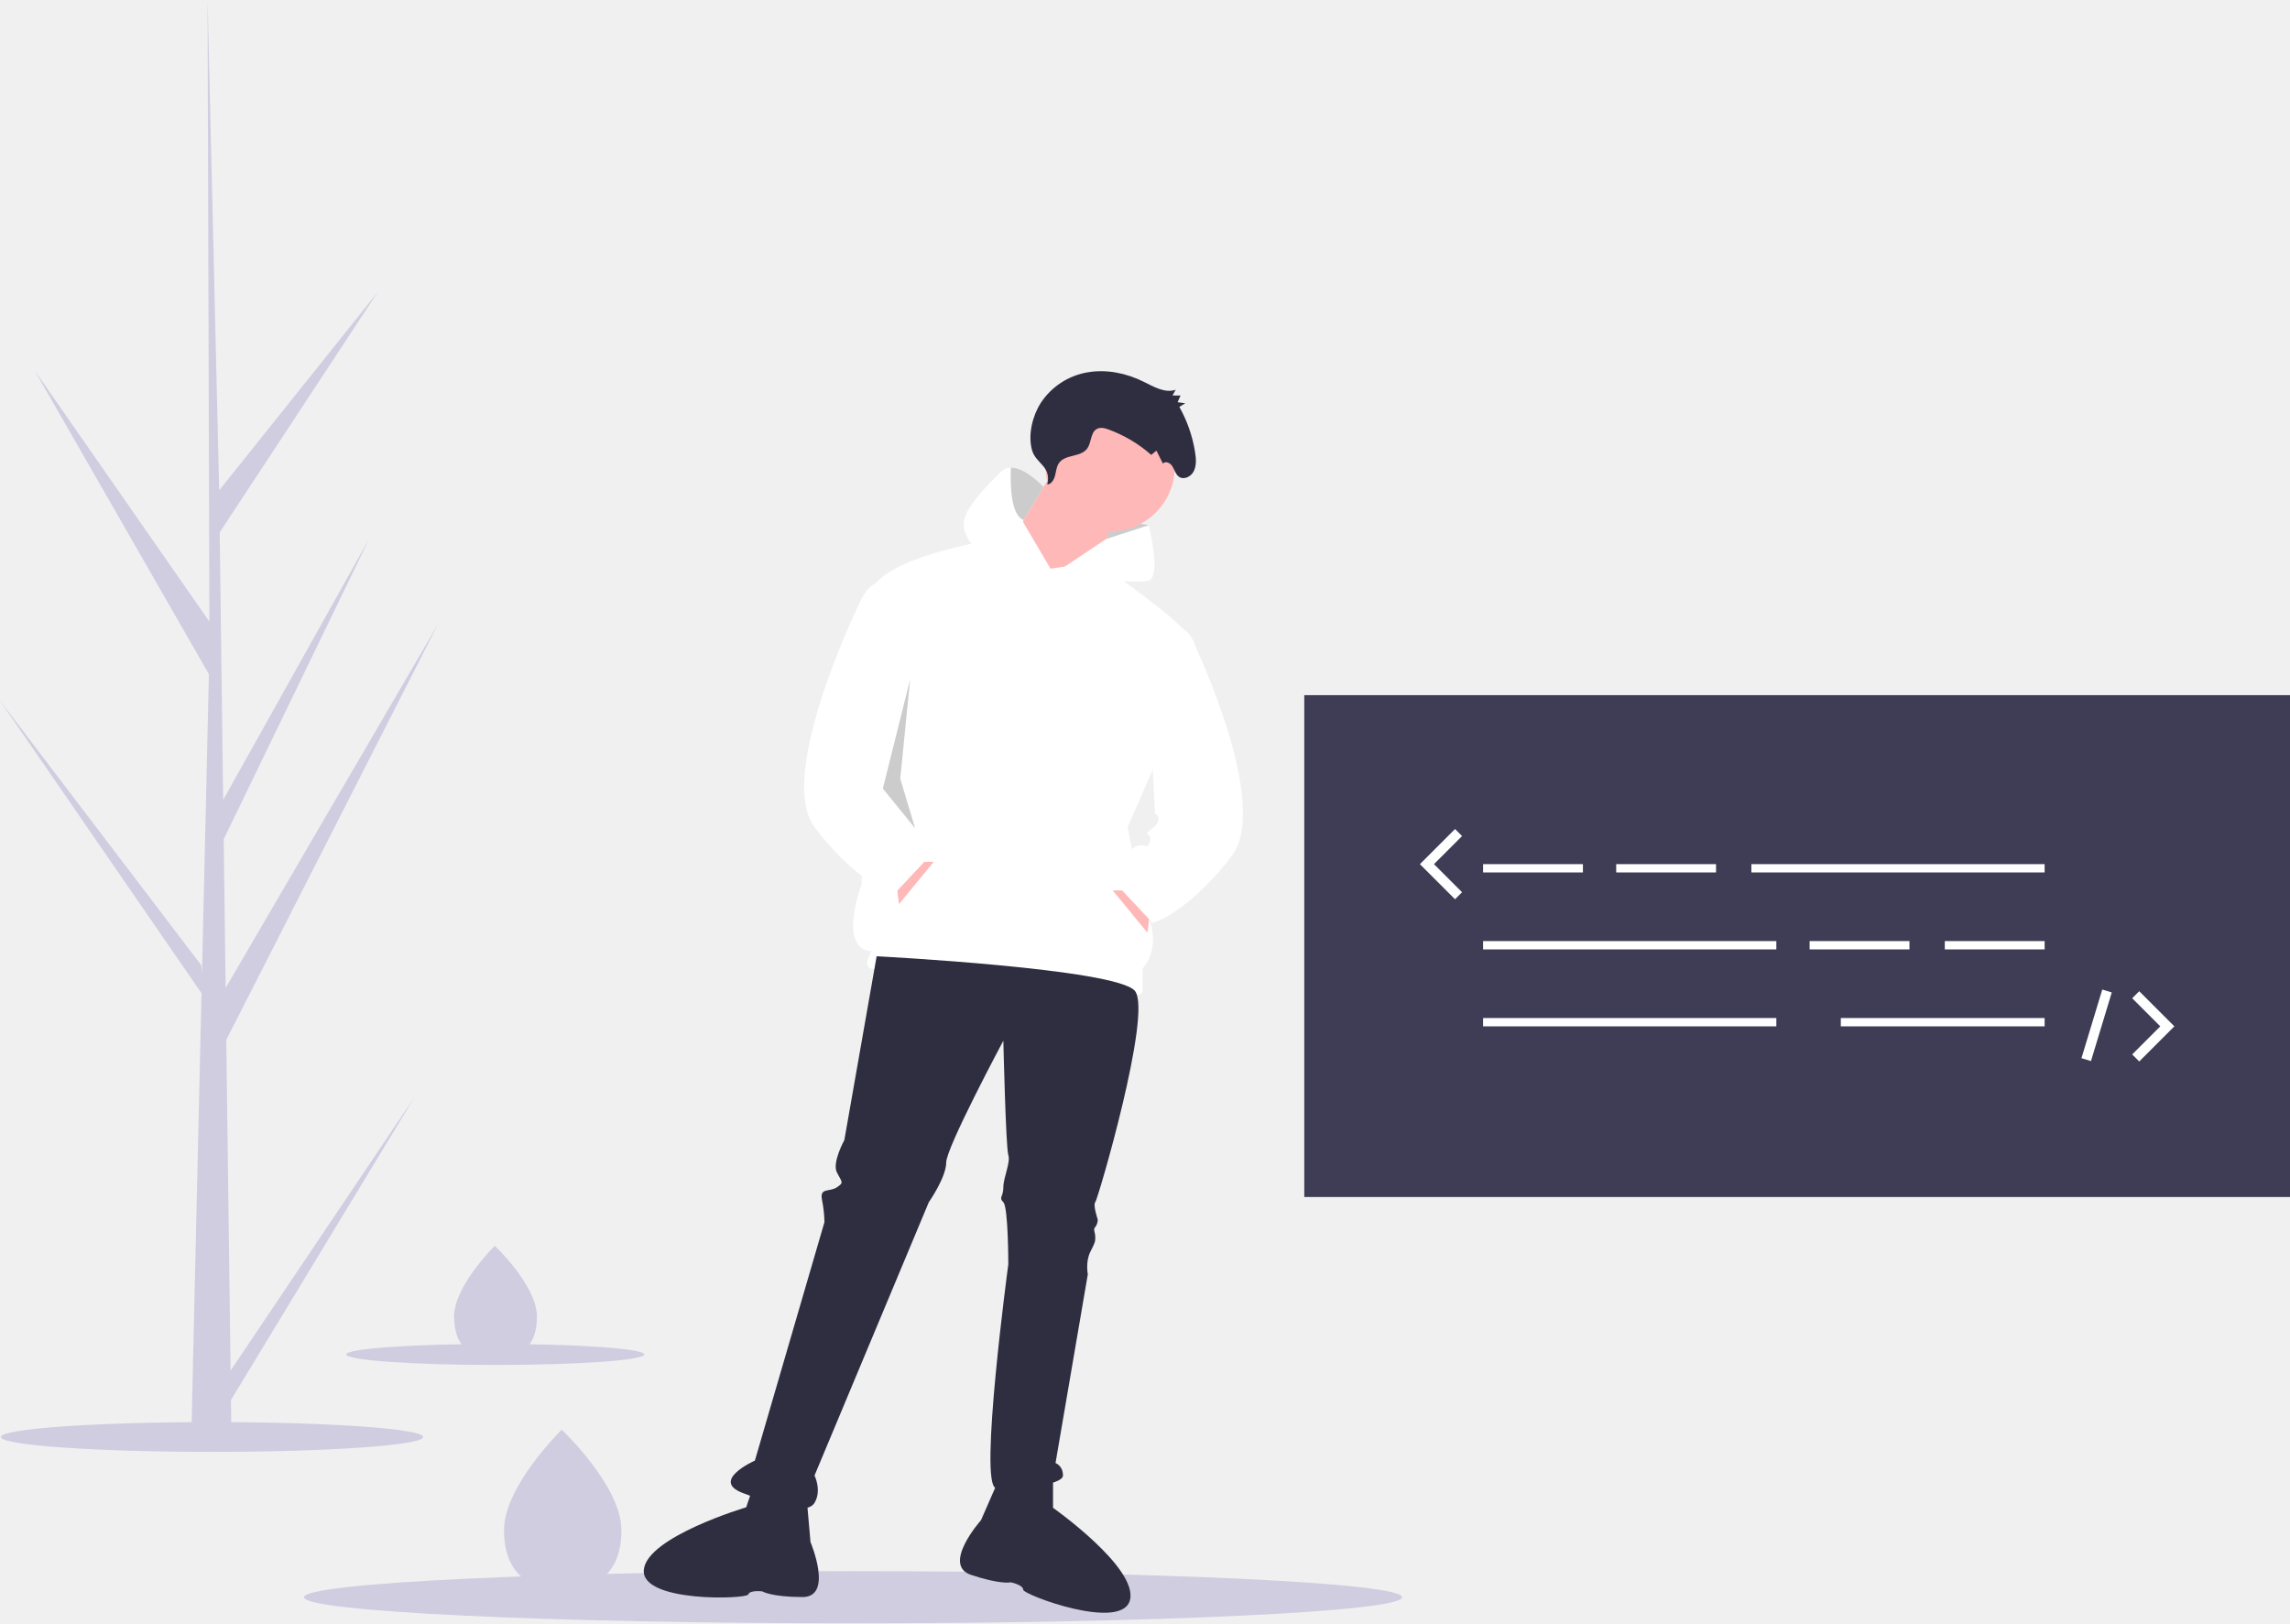
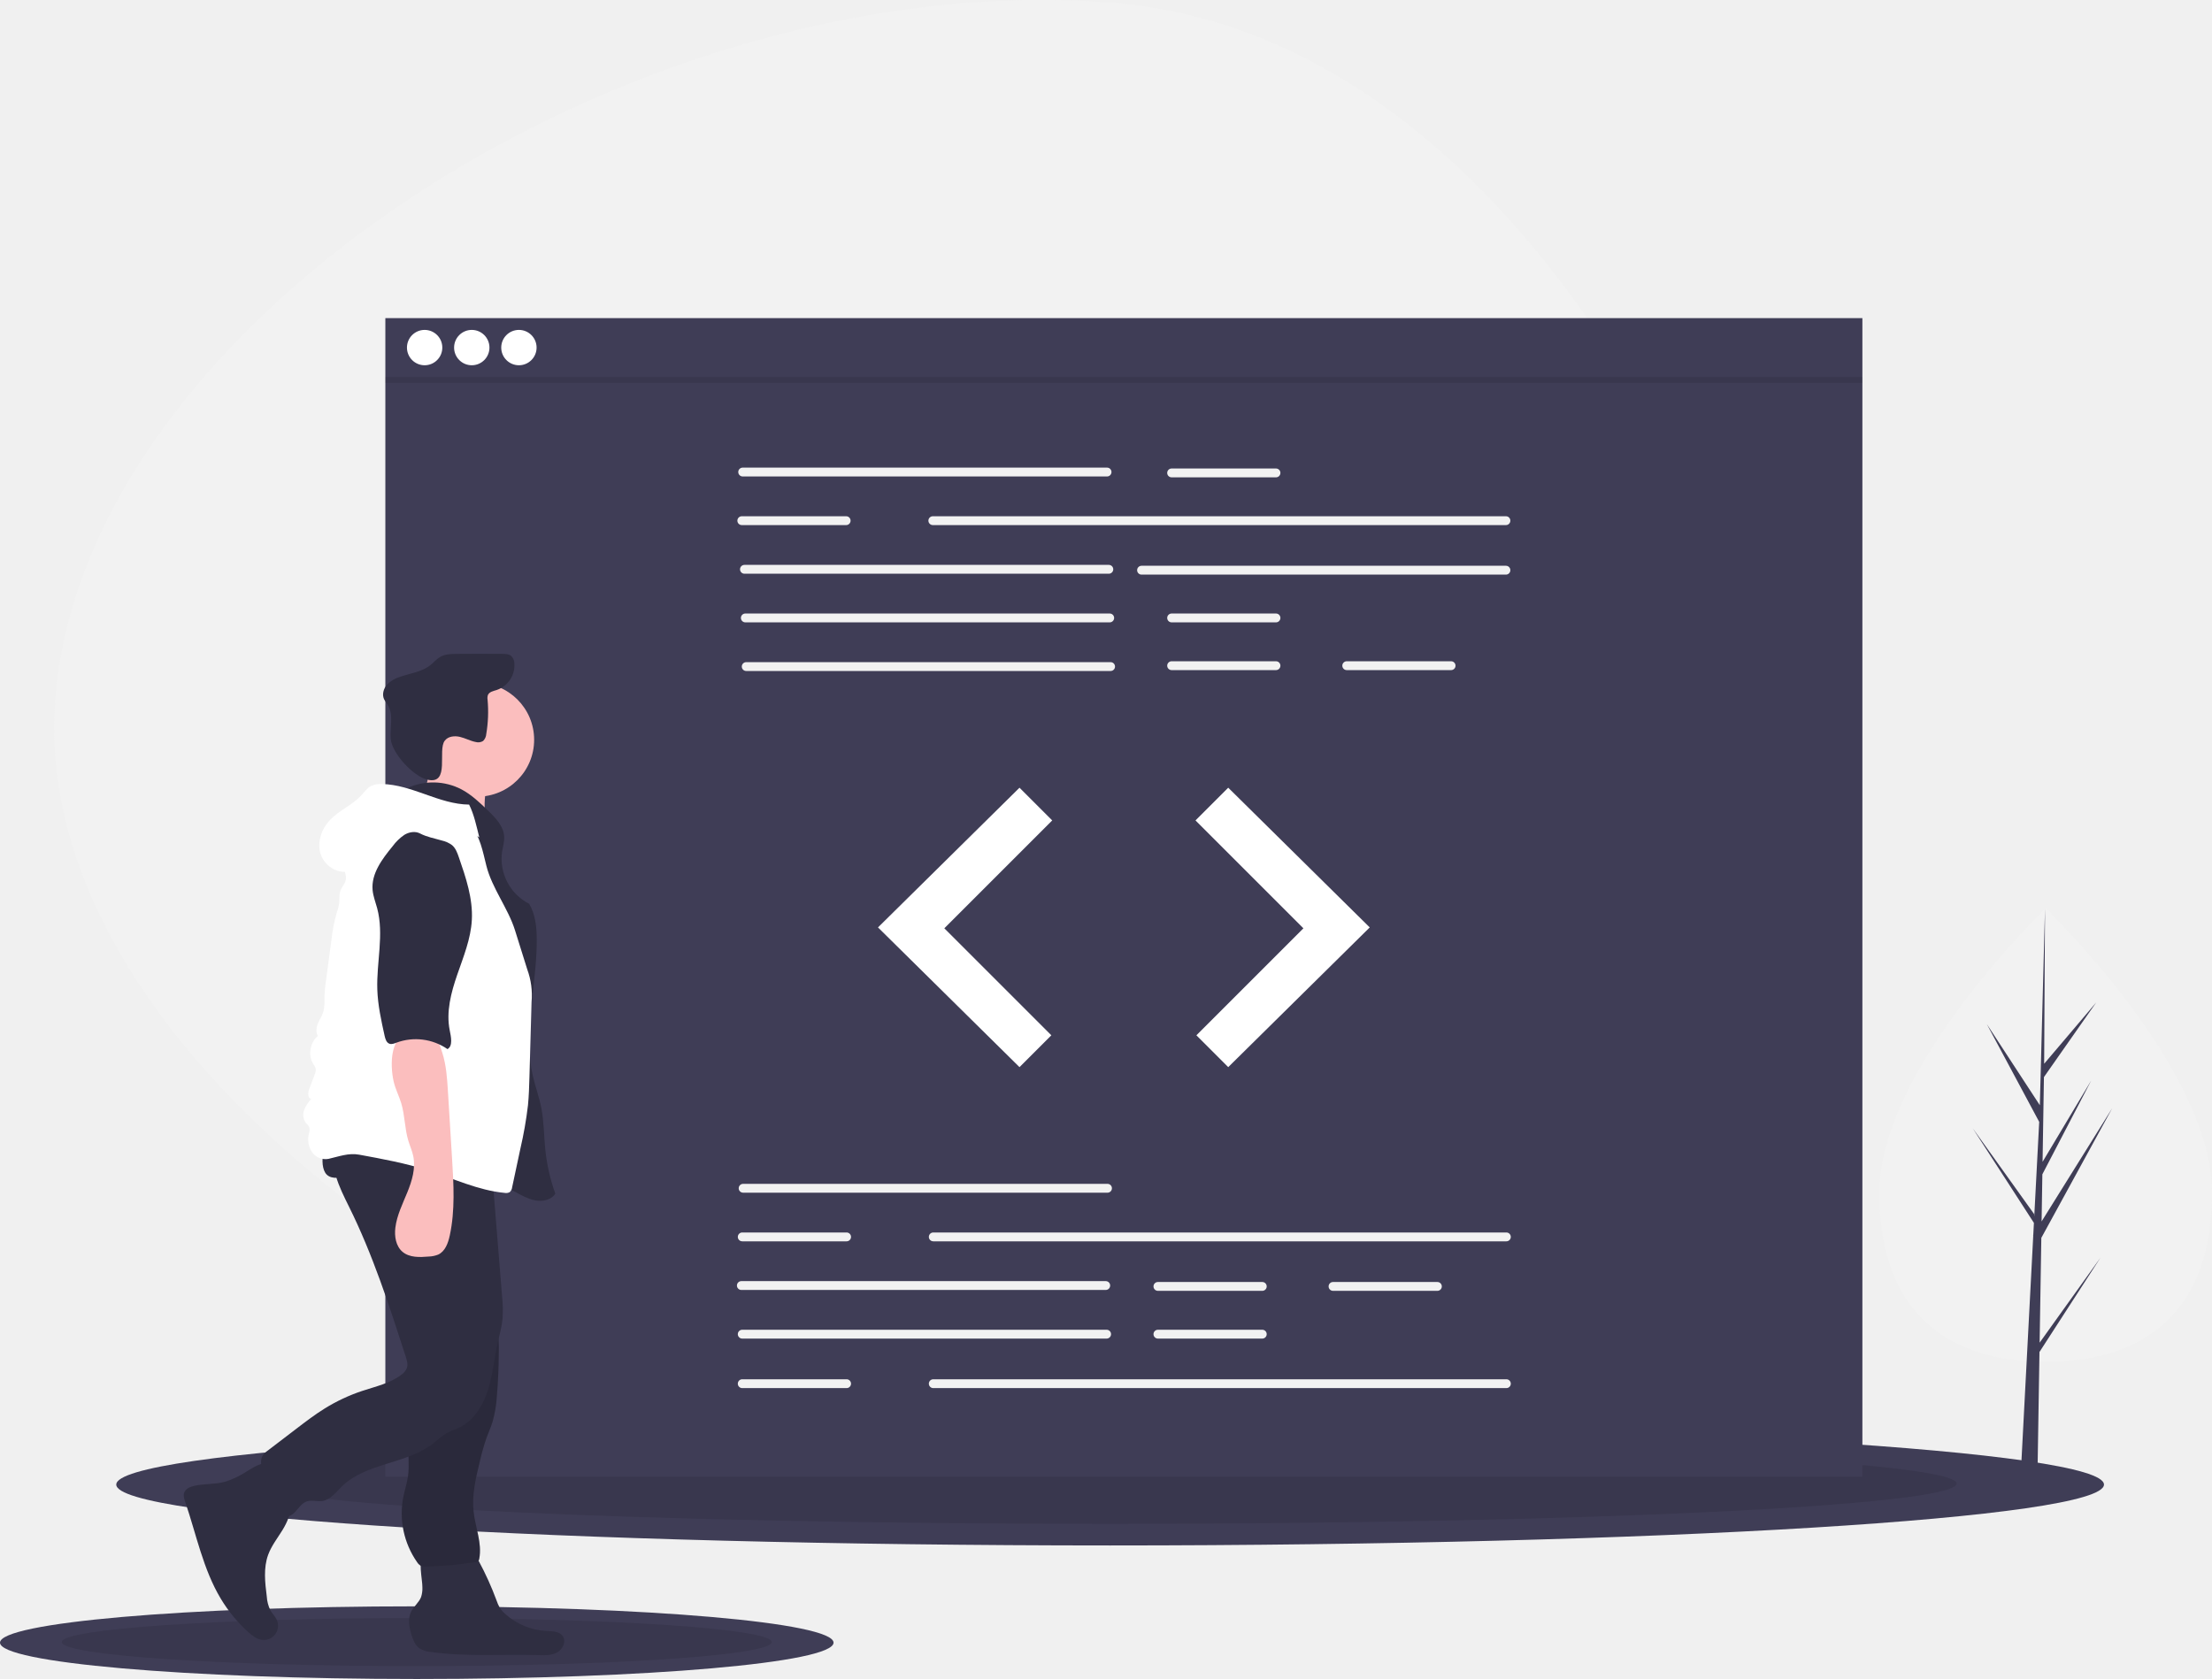
- <svg xmlns="http://www.w3.org/2000/svg" id="e4bbe722-77af-4dff-9d23-13f94132c30a" data-name="Layer 1" width="921.72" height="653.41" viewBox="0 0 921.72 653.41">
-   <ellipse cx="85.344" cy="578.41" rx="85" ry="6" fill="#d0cde1" />
-   <ellipse cx="343.344" cy="642.91" rx="221" ry="10.5" fill="#d0cde1" />
-   <polygon points="458.344 218.41 462.344 211.41 442.344 207.41 440.344 217.41 443.344 225.41 458.344 218.41" fill="#ffffff" />
-   <polygon points="458.344 218.41 462.344 211.41 442.344 207.41 440.344 217.41 443.344 225.41 458.344 218.41" opacity="0.2" />
-   <circle cx="446.844" cy="187.91" r="26" fill="#ffb8b8" />
-   <polygon points="424.844 187.91 403.844 222.91 434.844 240.91 450.844 203.91 424.844 187.91" fill="#ffb8b8" />
-   <path d="M561.984,352.205l-27-11s-41,7-45,20-4,118-4,118-10,26,4,27c0,0-4,6,0,7s45,0,61,5,48,9,48,4v-9s7-7,3-19-9-38-9-38,30-66,27-74-39.627-32.738-39.627-32.738Z" transform="translate(-139.1401 -123.2952)" fill="#ffffff" />
-   <polygon points="360.844 355.91 361.844 363.91 375.844 346.91 370.844 346.91 360.844 355.91" fill="#ffb8b8" />
-   <path d="M561.984,352.205l-29-7s-6-5-6-11,9-15,15-21a5.535,5.535,0,0,1,4.02-1.67c5.94-.05,13.14,7.74,13.14,7.74l-7.99,13.33-.36.59Z" transform="translate(-139.1401 -123.2952)" fill="#ffffff" />
-   <path d="M584.337,340.263l17.147-5.559s5.5,21.5-.5,22.5-39-2-39-2Z" transform="translate(-139.1401 -123.2952)" fill="#ffffff" />
-   <path d="M491.984,508.205l-13,74s-5,9-3,13,3,4,0,6-7,0-6,5a51.043,51.043,0,0,1,1,9l-28,96s-18,8-5,13,26,9,29,4,0-11,0-11l46-110s7-10,7-16,23-49,23-49,1,43,2,46-2,9-2,13-2,4,0,6,2,25,2,25-12,89-5,90,27-1,27-5-3-5-3-5l13-76s-1-5,1-9,2-4,2-6-1-3,0-4a4.938,4.938,0,0,0,1-3s-2-6-1-7,23-76,16-85S491.984,508.205,491.984,508.205Z" transform="translate(-139.1401 -123.2952)" fill="#2f2e41" />
-   <path d="M540.984,719.205l-7,16s-16,18-4,22,16,3,16,3,5,1,5,3,40,17,43,4-31-37-31-37v-12Z" transform="translate(-139.1401 -123.2952)" fill="#2f2e41" />
-   <path d="M463.849,726.611l1.514,17.398s9.402,22.172-3.247,22.124-16.119-2.276-16.119-2.276-5.057-.652-5.697,1.243S396.964,768.412,398.28,755.136s41.207-25.14,41.207-25.14L443.325,718.626Z" transform="translate(-139.1401 -123.2952)" fill="#2f2e41" />
-   <path d="M560.66,318.322c1.606-.108,2.677-1.858,3.121-3.524s.558-3.49,1.465-4.922c2.486-3.922,8.95-2.338,11.575-6.153,1.614-2.346,1.277-6.167,3.607-7.66,1.472-.943,3.348-.457,4.969.135a54.307,54.307,0,0,1,17.116,10.194l2.088-1.7,2.608,5.214c1.011-1.219,2.961-.274,3.81,1.082s1.26,3.088,2.47,4.076c1.929,1.574,4.941.241,6.11-2.041s.975-5.072.57-7.641a54.737,54.737,0,0,0-6.348-18.322l2.386-1.432-3.085-.441,1.181-2.679-3.232-.038,1.276-2.29c-4.344,1.491-8.834-1.24-12.983-3.275-6.941-3.405-14.748-5.039-22.284-3.774A28.168,28.168,0,0,0,558.027,285.508c-3.286,5.166-5.183,12.667-3.54,18.854C555.98,309.985,562.498,310.861,560.66,318.322Z" transform="translate(-139.1401 -123.2952)" fill="#2f2e41" />
-   <path d="M495.984,357.205s-6-1-10,7-34,72-19,92,29,26,29,26l3,1,15-16-5-7s0-7-4-8-4,2-5-2,4-1-1-5-1-6-1-6Z" transform="translate(-139.1401 -123.2952)" fill="#ffffff" />
-   <polygon points="462.844 367.41 461.844 375.41 447.844 358.41 452.844 358.41 462.844 367.41" fill="#ffb8b8" />
-   <path d="M600.484,378.705s14-7,18,1,31.5,68,16.5,88-29,26-29,26l-3,1-15-16,5-7s0-7,4-8,4,2,5-2-4-1,1-5,1-6,1-6Z" transform="translate(-139.1401 -123.2952)" fill="#ffffff" />
-   <polygon points="366.344 273.41 355.344 317.41 368.344 333.41 362.344 313.41 366.344 273.41" opacity="0.2" />
-   <path d="M559.144,319.275l-7.99,13.33c-5.02-1.74-5.44-13.39-5.15-21.07C551.944,311.485,559.144,319.275,559.144,319.275Z" transform="translate(-139.1401 -123.2952)" opacity="0.2" />
-   <path d="M389.248,738.971c.174,17.794-10.344,24.11-23.392,24.237q-.455.004-.905-.001-.907-.011-1.796-.065c-11.784-.719-20.998-7.161-21.16-23.709-.167-17.126,21.51-38.951,23.136-40.565l.003-.001c.062-.062.093-.092.093-.092S389.075,721.178,389.248,738.971Z" transform="translate(-139.1401 -123.2952)" fill="#d0cde1" />
-   <path d="M355.259,653.138c.123,12.561-7.302,17.019-16.512,17.108q-.321.003-.639-.001-.64-.008-1.268-.046c-8.318-.507-14.822-5.055-14.936-16.736-.118-12.089,15.183-27.495,16.331-28.634l.002-.001c.044-.043.066-.065.066-.065S355.136,640.578,355.259,653.138Z" transform="translate(-139.1401 -123.2952)" fill="#d0cde1" />
-   <ellipse cx="199.344" cy="545.184" rx="60" ry="4.235" fill="#d0cde1" />
-   <rect x="524.968" y="279.811" width="396.752" height="202" fill="#3f3d56" />
-   <rect x="596.945" y="347.829" width="40.18" height="3.348" fill="#ffffff" />
-   <rect x="650.518" y="347.829" width="40.18" height="3.348" fill="#ffffff" />
-   <rect x="728.366" y="378.801" width="40.18" height="3.348" fill="#ffffff" />
-   <rect x="782.777" y="378.801" width="40.18" height="3.348" fill="#ffffff" />
-   <rect x="704.928" y="347.829" width="118.028" height="3.348" fill="#ffffff" />
-   <rect x="596.945" y="378.801" width="118.028" height="3.348" fill="#ffffff" />
-   <rect x="596.945" y="409.773" width="118.028" height="3.348" fill="#ffffff" />
-   <rect x="740.923" y="409.773" width="82.034" height="3.348" fill="#ffffff" />
-   <polygon points="585.652 361.964 571.516 347.829 585.652 333.693 588.48 336.521 577.172 347.829 588.48 359.136 585.652 361.964" fill="#ffffff" />
-   <polygon points="861.036 427.257 858.208 424.429 869.516 413.12 858.208 401.813 861.036 398.985 875.172 413.12 861.036 427.257" fill="#ffffff" />
-   <rect x="968.591" y="533.998" width="28.864" height="4" transform="translate(45.81388 1198.014) rotate(-73.13998)" fill="#ffffff" />
-   <path d="M231.951,674.977l74.068-110.146-73.916,121.996.155,12.394q-8.111.062-16.064-.27l3.674-159.32-.101-1.229.136-.237.352-15.055L139.14,405.343l81.017,106.499.288,3.182,2.775-120.372L153.16,272.554l70.259,100.951-.733-249.38.002-.83.024.816L227.362,320.657,291.213,240.82,227.571,337.589l1.394,107.67,58.756-105.082L229.181,461.088l.776,59.87,85.447-146.378L230.216,541.844Z" transform="translate(-139.1401 -123.2952)" fill="#d0cde1" />
+ <svg xmlns="http://www.w3.org/2000/svg" id="a594ac37-6d44-4297-8862-1cbd9c01c0b7" data-name="Layer 1" width="1126.194" height="855" viewBox="0 0 1126.194 855">
+   <path d="M581.768,778.438C339.369,759.991,50.297,572.172,65.014,378.781S359.7,5.358,602.099,23.805,984.031,403.667,969.314,597.058,824.166,796.885,581.768,778.438Z" transform="translate(-36.90323 -22.5)" fill="#f2f2f2" />
+   <ellipse cx="565.194" cy="756" rx="506" ry="31" fill="#3f3d56" />
+   <ellipse cx="565.194" cy="755.5" rx="431" ry="20.5" opacity="0.1" />
+   <ellipse cx="212.194" cy="836.5" rx="212.194" ry="18.5" fill="#3f3d56" />
+   <ellipse cx="212.194" cy="836.202" rx="180.742" ry="12.234" opacity="0.1" />
+   <rect x="196.194" y="162" width="752" height="590" fill="#3f3d56" />
+   <path d="M600.541,265.129H415.024a2.251,2.251,0,1,1,0-4.503H600.541a2.251,2.251,0,0,1,0,4.503Z" transform="translate(-36.90323 -22.5)" fill="#f2f2f2" />
+   <path d="M803.62,289.895H511.835a2.251,2.251,0,0,1,0-4.503H803.62a2.251,2.251,0,1,1,0,4.503Z" transform="translate(-36.90323 -22.5)" fill="#f2f2f2" />
+   <path d="M601.442,314.661H415.924a2.251,2.251,0,1,1,0-4.503H601.442a2.251,2.251,0,1,1,0,4.503Z" transform="translate(-36.90323 -22.5)" fill="#f2f2f2" />
+   <path d="M803.62,315.111H618.102a2.251,2.251,0,0,1,0-4.503H803.62a2.251,2.251,0,1,1,0,4.503Z" transform="translate(-36.90323 -22.5)" fill="#f2f2f2" />
+   <path d="M601.892,339.426H416.374a2.251,2.251,0,0,1,0-4.503H601.892a2.251,2.251,0,1,1,0,4.503Z" transform="translate(-36.90323 -22.5)" fill="#f2f2f2" />
+   <path d="M602.342,364.192H416.825a2.251,2.251,0,0,1,0-4.503H602.342a2.251,2.251,0,1,1,0,4.503Z" transform="translate(-36.90323 -22.5)" fill="#f2f2f2" />
+   <path d="M686.546,265.579H633.412a2.251,2.251,0,0,1,0-4.503h53.134a2.251,2.251,0,1,1,0,4.503Z" transform="translate(-36.90323 -22.5)" fill="#f2f2f2" />
+   <path d="M686.546,339.426H633.412a2.251,2.251,0,0,1,0-4.503h53.134a2.251,2.251,0,1,1,0,4.503Z" transform="translate(-36.90323 -22.5)" fill="#f2f2f2" />
+   <path d="M686.546,363.742H633.412a2.251,2.251,0,1,1,0-4.503h53.134a2.251,2.251,0,1,1,0,4.503Z" transform="translate(-36.90323 -22.5)" fill="#f2f2f2" />
+   <path d="M775.702,363.742H722.569a2.251,2.251,0,0,1,0-4.503h53.134a2.251,2.251,0,1,1,0,4.503Z" transform="translate(-36.90323 -22.5)" fill="#f2f2f2" />
+   <path d="M467.707,289.895H414.573a2.251,2.251,0,0,1,0-4.503h53.134a2.251,2.251,0,0,1,0,4.503Z" transform="translate(-36.90323 -22.5)" fill="#f2f2f2" />
+   <path d="M600.766,629.861H415.249a2.251,2.251,0,0,1,0-4.503H600.766a2.251,2.251,0,0,1,0,4.503Z" transform="translate(-36.90323 -22.5)" fill="#f2f2f2" />
+   <path d="M599.866,679.392H414.348a2.251,2.251,0,1,1,0-4.503H599.866a2.251,2.251,0,0,1,0,4.503Z" transform="translate(-36.90323 -22.5)" fill="#f2f2f2" />
+   <path d="M600.316,704.158H414.798a2.251,2.251,0,1,1,0-4.503H600.316a2.251,2.251,0,1,1,0,4.503Z" transform="translate(-36.90323 -22.5)" fill="#f2f2f2" />
+   <path d="M679.566,679.842H626.433a2.251,2.251,0,0,1,0-4.503h53.134a2.251,2.251,0,0,1,0,4.503Z" transform="translate(-36.90323 -22.5)" fill="#f2f2f2" />
+   <path d="M679.566,704.158H626.433a2.251,2.251,0,0,1,0-4.503h53.134a2.251,2.251,0,1,1,0,4.503Z" transform="translate(-36.90323 -22.5)" fill="#f2f2f2" />
+   <path d="M768.723,679.842H715.589a2.251,2.251,0,1,1,0-4.503h53.134a2.251,2.251,0,0,1,0,4.503Z" transform="translate(-36.90323 -22.5)" fill="#f2f2f2" />
+   <path d="M803.845,654.626H512.06a2.251,2.251,0,0,1,0-4.503H803.845a2.251,2.251,0,0,1,0,4.503Z" transform="translate(-36.90323 -22.5)" fill="#f2f2f2" />
+   <path d="M467.932,654.626H414.798a2.251,2.251,0,0,1,0-4.503H467.932a2.251,2.251,0,0,1,0,4.503Z" transform="translate(-36.90323 -22.5)" fill="#f2f2f2" />
+   <path d="M803.845,729.374H512.06a2.251,2.251,0,1,1,0-4.503H803.845a2.251,2.251,0,0,1,0,4.503Z" transform="translate(-36.90323 -22.5)" fill="#f2f2f2" />
+   <path d="M467.932,729.374H414.798a2.251,2.251,0,1,1,0-4.503H467.932a2.251,2.251,0,1,1,0,4.503Z" transform="translate(-36.90323 -22.5)" fill="#f2f2f2" />
+   <polygon points="519.06 401.13 447.014 472.275 519.06 543.42 535.27 527.21 480.786 472.725 535.72 417.79 519.06 401.13" fill="#ffffff" />
+   <polygon points="625.327 401.13 697.373 472.275 625.327 543.42 609.117 527.21 663.602 472.725 608.667 417.79 625.327 401.13" fill="#ffffff" />
+   <circle cx="216.194" cy="177" r="9" fill="#ffffff" />
+   <circle cx="240.194" cy="177" r="9" fill="#ffffff" />
+   <circle cx="264.194" cy="177" r="9" fill="#ffffff" />
+   <rect x="196.194" y="192" width="752" height="3" opacity="0.1" />
+   <path d="M1163.097,629.954c0,63.771-37.911,86.038-84.676,86.038s-84.676-22.266-84.676-86.038,84.676-144.898,84.676-144.898S1163.097,566.182,1163.097,629.954Z" transform="translate(-36.90323 -22.5)" fill="#f2f2f2" />
+   <polygon points="1038.433 683.736 1039.3 630.365 1075.391 564.338 1039.436 621.993 1039.826 597.995 1064.699 550.226 1039.929 591.645 1039.929 591.645 1040.63 548.484 1067.265 510.453 1040.74 541.697 1041.178 462.556 1038.425 567.325 1038.651 563.003 1011.571 521.552 1038.217 571.3 1035.694 619.503 1035.619 618.223 1004.4 574.602 1035.524 622.743 1035.209 628.771 1035.152 628.862 1035.178 629.357 1028.776 751.653 1037.329 751.653 1038.355 688.485 1069.404 640.461 1038.433 683.736" fill="#3f3d56" />
+   <path d="M159.525,773.591a43.126,43.126,0,0,1-8.178,3.503c-5.079,1.387-10.507.878-15.637,2.063-2.1.485-4.386,1.499-5.054,3.549-.49,1.503.043,3.127.553,4.623,5.669,16.62,9.085,34.266,18.125,49.321a74.641,74.641,0,0,0,13.993,16.988c2.055,1.852,4.384,3.664,7.135,3.955a7.248,7.248,0,0,0,7.371-10.182c-.811-1.801-2.317-3.196-3.289-4.916a18.757,18.757,0,0,1-1.819-6.991c-.893-7.108-1.754-14.538.709-21.265,1.652-4.512,4.682-8.359,7.206-12.447s4.622-8.772,4.06-13.544c-.383-3.257-1.972-6.237-3.65-9.054-1.681-2.823-5.005-10.408-8.383-11.35C169.16,766.864,162.583,772.024,159.525,773.591Z" transform="translate(-36.90323 -22.5)" fill="#2f2e41" />
+   <path d="M251.96,831a14.019,14.019,0,0,1-.663,4.745c-1.058,2.793-3.681,4.706-5.036,7.367-1.885,3.701-1.031,8.174.218,12.135.783,2.483,1.81,5.067,3.912,6.603a12.893,12.893,0,0,0,5.954,1.907c18.036,2.496,36.358,1.064,54.559,1.587,3.317.095,6.829.211,9.725-1.41s4.686-5.697,2.717-8.368c-1.769-2.399-5.265-2.376-8.242-2.518a33.912,33.912,0,0,1-20.913-8.615,15.112,15.112,0,0,1-2.933-3.377,20.753,20.753,0,0,1-1.534-3.518,156.799,156.799,0,0,0-9.084-20.119c-.979-1.815-2.087-3.705-3.906-4.676a10.323,10.323,0,0,0-4.239-.926c-4.536-.294-16.283-1.838-19.791,1.69C249.461,816.768,252.032,826.86,251.96,831Z" transform="translate(-36.90323 -22.5)" fill="#2f2e41" />
+   <circle cx="242.971" cy="376.72" r="28.975" fill="#fbbebe" />
+   <path d="M253.709,423.146c-1.723,4.614-4.647,8.947-8.9,11.43l40.075,8.175a42.453,42.453,0,0,1-.562-17.869,10.3,10.3,0,0,0,.24-4.409c-.754-2.907-4.026-4.307-6.955-4.974-7.314-1.667-13.782-2.561-20.579-5.792C254.95,413.263,255.241,419.045,253.709,423.146Z" transform="translate(-36.90323 -22.5)" fill="#fbbebe" />
+   <path d="M244.474,423.727a31.338,31.338,0,0,1,27.313.714c5.138,2.707,9.392,6.794,13.572,10.826,3.853,3.717,7.962,7.972,8.236,13.319.132,2.59-.676,5.123-1.084,7.684a25.766,25.766,0,0,0,13.78,26.469c3.184,5.303,3.841,11.729,3.889,17.914.185,23.436-7.209,47.161-1.93,69.995,1.239,5.361,3.162,10.554,4.232,15.951,1.387,6.991,1.318,14.18,2.044,21.27a95.266,95.266,0,0,0,5.113,22.495c-1.744,2.774-5.374,3.837-8.642,3.613s-6.325-1.643-9.242-3.136c-14.123-7.227-27.059-16.757-41.687-22.9-9.678-4.064-19.987-6.595-29.376-11.288s-18.12-12.142-20.99-22.238c-1.241-4.365-1.318-8.965-1.385-13.503-.285-19.114-.55-38.436,3.61-57.094,3.669-16.454,10.741-32.194,12.284-48.981.502-5.464.513-11.314,3.566-15.873C232.091,432.52,241.409,430.851,244.474,423.727Z" transform="translate(-36.90323 -22.5)" fill="#2f2e41" />
+   <path d="M263.395,399.629c1.707-2.227,5-2.531,7.728-1.872s5.243,2.064,7.997,2.599a4.675,4.675,0,0,0,3.743-.526,5.444,5.444,0,0,0,1.615-3.57,68.163,68.163,0,0,0,.671-17.38,5.147,5.147,0,0,1,.159-2.437c.682-1.643,2.763-2.035,4.462-2.562a13.316,13.316,0,0,0,9.013-13.633,5.421,5.421,0,0,0-1.657-3.741c-1.175-.958-2.82-1.016-4.336-1.029q-11.683-.094-23.367.006c-2.883.025-5.91.096-8.409,1.533-1.848,1.063-3.222,2.773-4.88,4.112-4.326,3.491-10.178,4.201-15.441,5.991a15.308,15.308,0,0,0-6.768,4.036c-1.75,2-2.592,4.973-1.493,7.393a26.252,26.252,0,0,0,1.887,2.904c3.105,4.964,1.038,11.403,1.501,17.24.579,7.288,11.365,19.112,18.679,20.836C266.308,422.311,259.486,404.414,263.395,399.629Z" transform="translate(-36.90323 -22.5)" fill="#2f2e41" />
+   <path d="M247.037,719.183c.745,5.322,1.701,10.662,1.445,16.029-.357,7.494-3.059,14.714-3.559,22.199-.373,5.591.49,11.242-.287,16.791-.497,3.553-1.656,6.978-2.373,10.494a43.395,43.395,0,0,0,6.973,33.265,5.448,5.448,0,0,0,2.023,1.961,5.714,5.714,0,0,0,2.508.332,179.947,179.947,0,0,0,25.17-2.287,2.414,2.414,0,0,0,1.616-.713,2.266,2.266,0,0,0,.351-.954c1.544-7.936-1.977-15.893-2.872-23.928-.956-8.58,1.103-17.177,3.146-25.565a113.548,113.548,0,0,1,3.467-12.228c.988-2.697,2.181-5.321,3.037-8.063a61.46,61.46,0,0,0,2.202-13.203q.892-10.575.945-21.199a88.958,88.958,0,0,0-1.665-20.01c-1.878-8.338-5.724-16.081-9.536-23.73a15.029,15.029,0,0,0-5.618,2.67,125.38,125.38,0,0,1-15.35,8.481c-3.567,1.657-10.522,2.833-12.786,6.286-2.232,3.405-.792,10.351-.621,14.106Q245.694,709.584,247.037,719.183Z" transform="translate(-36.90323 -22.5)" fill="#2f2e41" />
+   <path d="M247.037,719.183c.745,5.322,1.701,10.662,1.445,16.029-.357,7.494-3.059,14.714-3.559,22.199-.373,5.591.49,11.242-.287,16.791-.497,3.553-1.656,6.978-2.373,10.494a43.395,43.395,0,0,0,6.973,33.265,5.448,5.448,0,0,0,2.023,1.961,5.714,5.714,0,0,0,2.508.332,179.947,179.947,0,0,0,25.17-2.287,2.414,2.414,0,0,0,1.616-.713,2.266,2.266,0,0,0,.351-.954c1.544-7.936-1.977-15.893-2.872-23.928-.956-8.58,1.103-17.177,3.146-25.565a113.548,113.548,0,0,1,3.467-12.228c.988-2.697,2.181-5.321,3.037-8.063a61.46,61.46,0,0,0,2.202-13.203q.892-10.575.945-21.199a88.958,88.958,0,0,0-1.665-20.01c-1.878-8.338-5.724-16.081-9.536-23.73a15.029,15.029,0,0,0-5.618,2.67,125.38,125.38,0,0,1-15.35,8.481c-3.567,1.657-10.522,2.833-12.786,6.286-2.232,3.405-.792,10.351-.621,14.106Q245.694,709.584,247.037,719.183Z" transform="translate(-36.90323 -22.5)" opacity="0.1" />
+   <path d="M207.864,605.518c-3.848,10.359,1.808,21.554,6.722,31.452,12.106,24.386,20.513,50.407,28.874,76.317.626,1.941,1.252,4.058.554,5.974a7.825,7.825,0,0,1-2.822,3.347c-5.765,4.379-13.107,5.939-19.975,8.23a90.184,90.184,0,0,0-18.943,8.88c-4.977,3.084-9.639,6.644-14.292,10.197l-14.812,11.312a9.903,9.903,0,0,0-2.476,2.397c-1.429,2.241-.843,5.167-.132,7.728a131.432,131.432,0,0,0,7.252,19.792,6.911,6.911,0,0,0,2.63,3.447c2.312,1.242,5.14-.405,6.905-2.347s3.292-4.359,5.781-5.193c2.486-.833,5.222.176,7.818-.189,4.199-.589,6.986-4.457,10.013-7.426,12.365-12.131,33.01-11.251,46.612-21.977a59.228,59.228,0,0,1,6.231-4.868c2.3-1.359,4.907-2.105,7.293-3.307,7.257-3.654,11.819-11.209,14.262-18.957s3.141-15.928,4.897-23.861c.908-4.101,2.103-8.158,2.507-12.338a66.094,66.094,0,0,0-.253-11.666L287.604,621.748c-.4-4.943-.8-9.892-1.576-14.791-14.577.521-29.143,1.108-43.728,1.28C230.695,608.374,218.876,609.186,207.864,605.518Z" transform="translate(-36.90323 -22.5)" fill="#2f2e41" />
+   <path d="M202.506,619.721c1.977,3.18,6.79,3.114,10.104,1.371s5.889-4.673,9.211-6.401c4.464-2.323,9.746-2.235,14.776-2.093,7.964.225,16.025.464,23.687,2.647,7.925,2.257,15.64,6.603,23.834,5.736,1.426-.151,2.985-.56,3.761-1.766a5.544,5.544,0,0,0,.62-2.836l.268-7.159a6.464,6.464,0,0,0-.57-3.625,6.082,6.082,0,0,0-2.716-2.079c-11.663-5.646-24.965-6.697-37.915-7.141q-9.875-.338-19.757-.278c-5.591.034-12.303-.775-17.739.719C202.774,598.82,198.805,613.769,202.506,619.721Z" transform="translate(-36.90323 -22.5)" fill="#2f2e41" />
+   <path d="M275.742,432.226c-15.282-.135-29.131-10.223-44.412-10.468a11.514,11.514,0,0,0-5.393.93c-2.129,1.073-3.529,3.147-5.147,4.898-4.518,4.893-11.061,7.505-15.703,12.281-4.352,4.478-6.773,11.15-5.055,17.153s8.204,10.608,14.279,9.165A36.801,36.801,0,0,1,228.65,446.706a72.887,72.887,0,0,1,11.205-5.882c6.868-3.112,14.548-6.283,21.718-3.95a30.638,30.638,0,0,1,7.409,4.04l11.954,8.03C279.543,443.45,278.29,437.288,275.742,432.226Z" transform="translate(-36.90323 -22.5)" fill="#ffffff" />
+   <path d="M212.552,460.874c-2.029,2.532.894,6.2.447,9.413-.297,2.135-2.054,3.765-2.786,5.793-.758,2.1-.356,4.427-.643,6.641a28.489,28.489,0,0,1-1.275,4.73,84.975,84.975,0,0,0-2.686,14.026l-2.675,19.976a75.681,75.681,0,0,0-.846,9.078,27.107,27.107,0,0,1-.452,6.787c-.592,2.183-1.904,4.093-2.786,6.175s-1.291,4.602-.099,6.524c-3.991,3.325-5.178,9.854-2.387,14.235a7.899,7.899,0,0,1,1.23,2.265,5.82,5.82,0,0,1-.542,3.34l-2.705,7.207c-.692,1.845-.911,4.653,1.014,5.074a17.006,17.006,0,0,0-3.651,5.767,6.866,6.866,0,0,0,.972,6.506,8.289,8.289,0,0,1,1.694,2.056,5.473,5.473,0,0,1-.196,3.243,11.906,11.906,0,0,0,1.473,9.333,8.371,8.371,0,0,0,8.418,3.609c5.41-1.22,10.272-3.147,15.728-2.146,11.746,2.155,23.53,4.32,34.906,7.952,12.984,4.145,25.556,10.224,39.126,11.5a3.798,3.798,0,0,0,2.617-.407,3.931,3.931,0,0,0,1.21-2.488q2.097-9.832,4.194-19.665a202.363,202.363,0,0,0,3.855-22.028c.477-4.781.614-9.589.749-14.392l1.081-38.231a38.197,38.197,0,0,0-2.2-16.62l-6.217-19.848c-3.548-11.327-11.688-21.371-14.586-32.882-1.834-7.285-3.189-15.103-8.108-20.781-7.012-8.095-19.145-9.354-29.764-7.962-4.797.629-9.636,1.714-13.785,4.202-4.798,2.877-8.333,7.409-11.753,11.836C218.305,454.343,215.436,457.276,212.552,460.874Z" transform="translate(-36.90323 -22.5)" fill="#ffffff" />
+   <path d="M237.347,573.323c.875,3.773,2.712,7.251,3.837,10.957,1.884,6.209,1.724,12.896,3.605,19.106.789,2.606,1.933,5.109,2.5,7.773,1.321,6.211-.608,12.636-3.003,18.516s-5.313,11.678-6.091,17.98c-.548,4.438.239,9.45,3.66,12.331,3.552,2.99,8.713,2.788,13.339,2.39a14.016,14.016,0,0,0,4.841-1.008c3.538-1.674,5.028-5.86,5.855-9.685,2.771-12.819,1.98-26.106,1.174-39.197l-2.106-34.234c-.405-6.591-.84-13.318-2.871-19.646-.739-2.302-2.026-6.954-4.129-8.424-2.083-1.456-8.03-1.521-10.609-1.642C235.251,547.97,235.387,564.856,237.347,573.323Z" transform="translate(-36.90323 -22.5)" fill="#fbbebe" />
+   <path d="M250.751,446.923c-2.471-1.294-5.584-.736-7.972.704a24.568,24.568,0,0,0-5.972,5.798c-5.339,6.517-10.991,13.995-10.199,22.382.297,3.145,1.501,6.121,2.317,9.172,3.579,13.38-.379,27.53.075,41.373.262,7.999,2.003,15.866,3.736,23.679.354,1.595.92,3.44,2.463,3.977,1.159.403,2.41-.115,3.557-.551A28.371,28.371,0,0,1,264.721,556.731c2.865-1.529,1.791-6.363,1.149-9.546-1.908-9.458.682-19.214,3.828-28.335s6.911-18.23,7.432-27.865c.591-10.916-3.029-21.571-6.6-31.903-.779-2.255-1.631-4.62-3.439-6.178a13.665,13.665,0,0,0-5.203-2.377C258.096,449.406,254.255,448.758,250.751,446.923Z" transform="translate(-36.90323 -22.5)" fill="#2f2e41" />
</svg>
